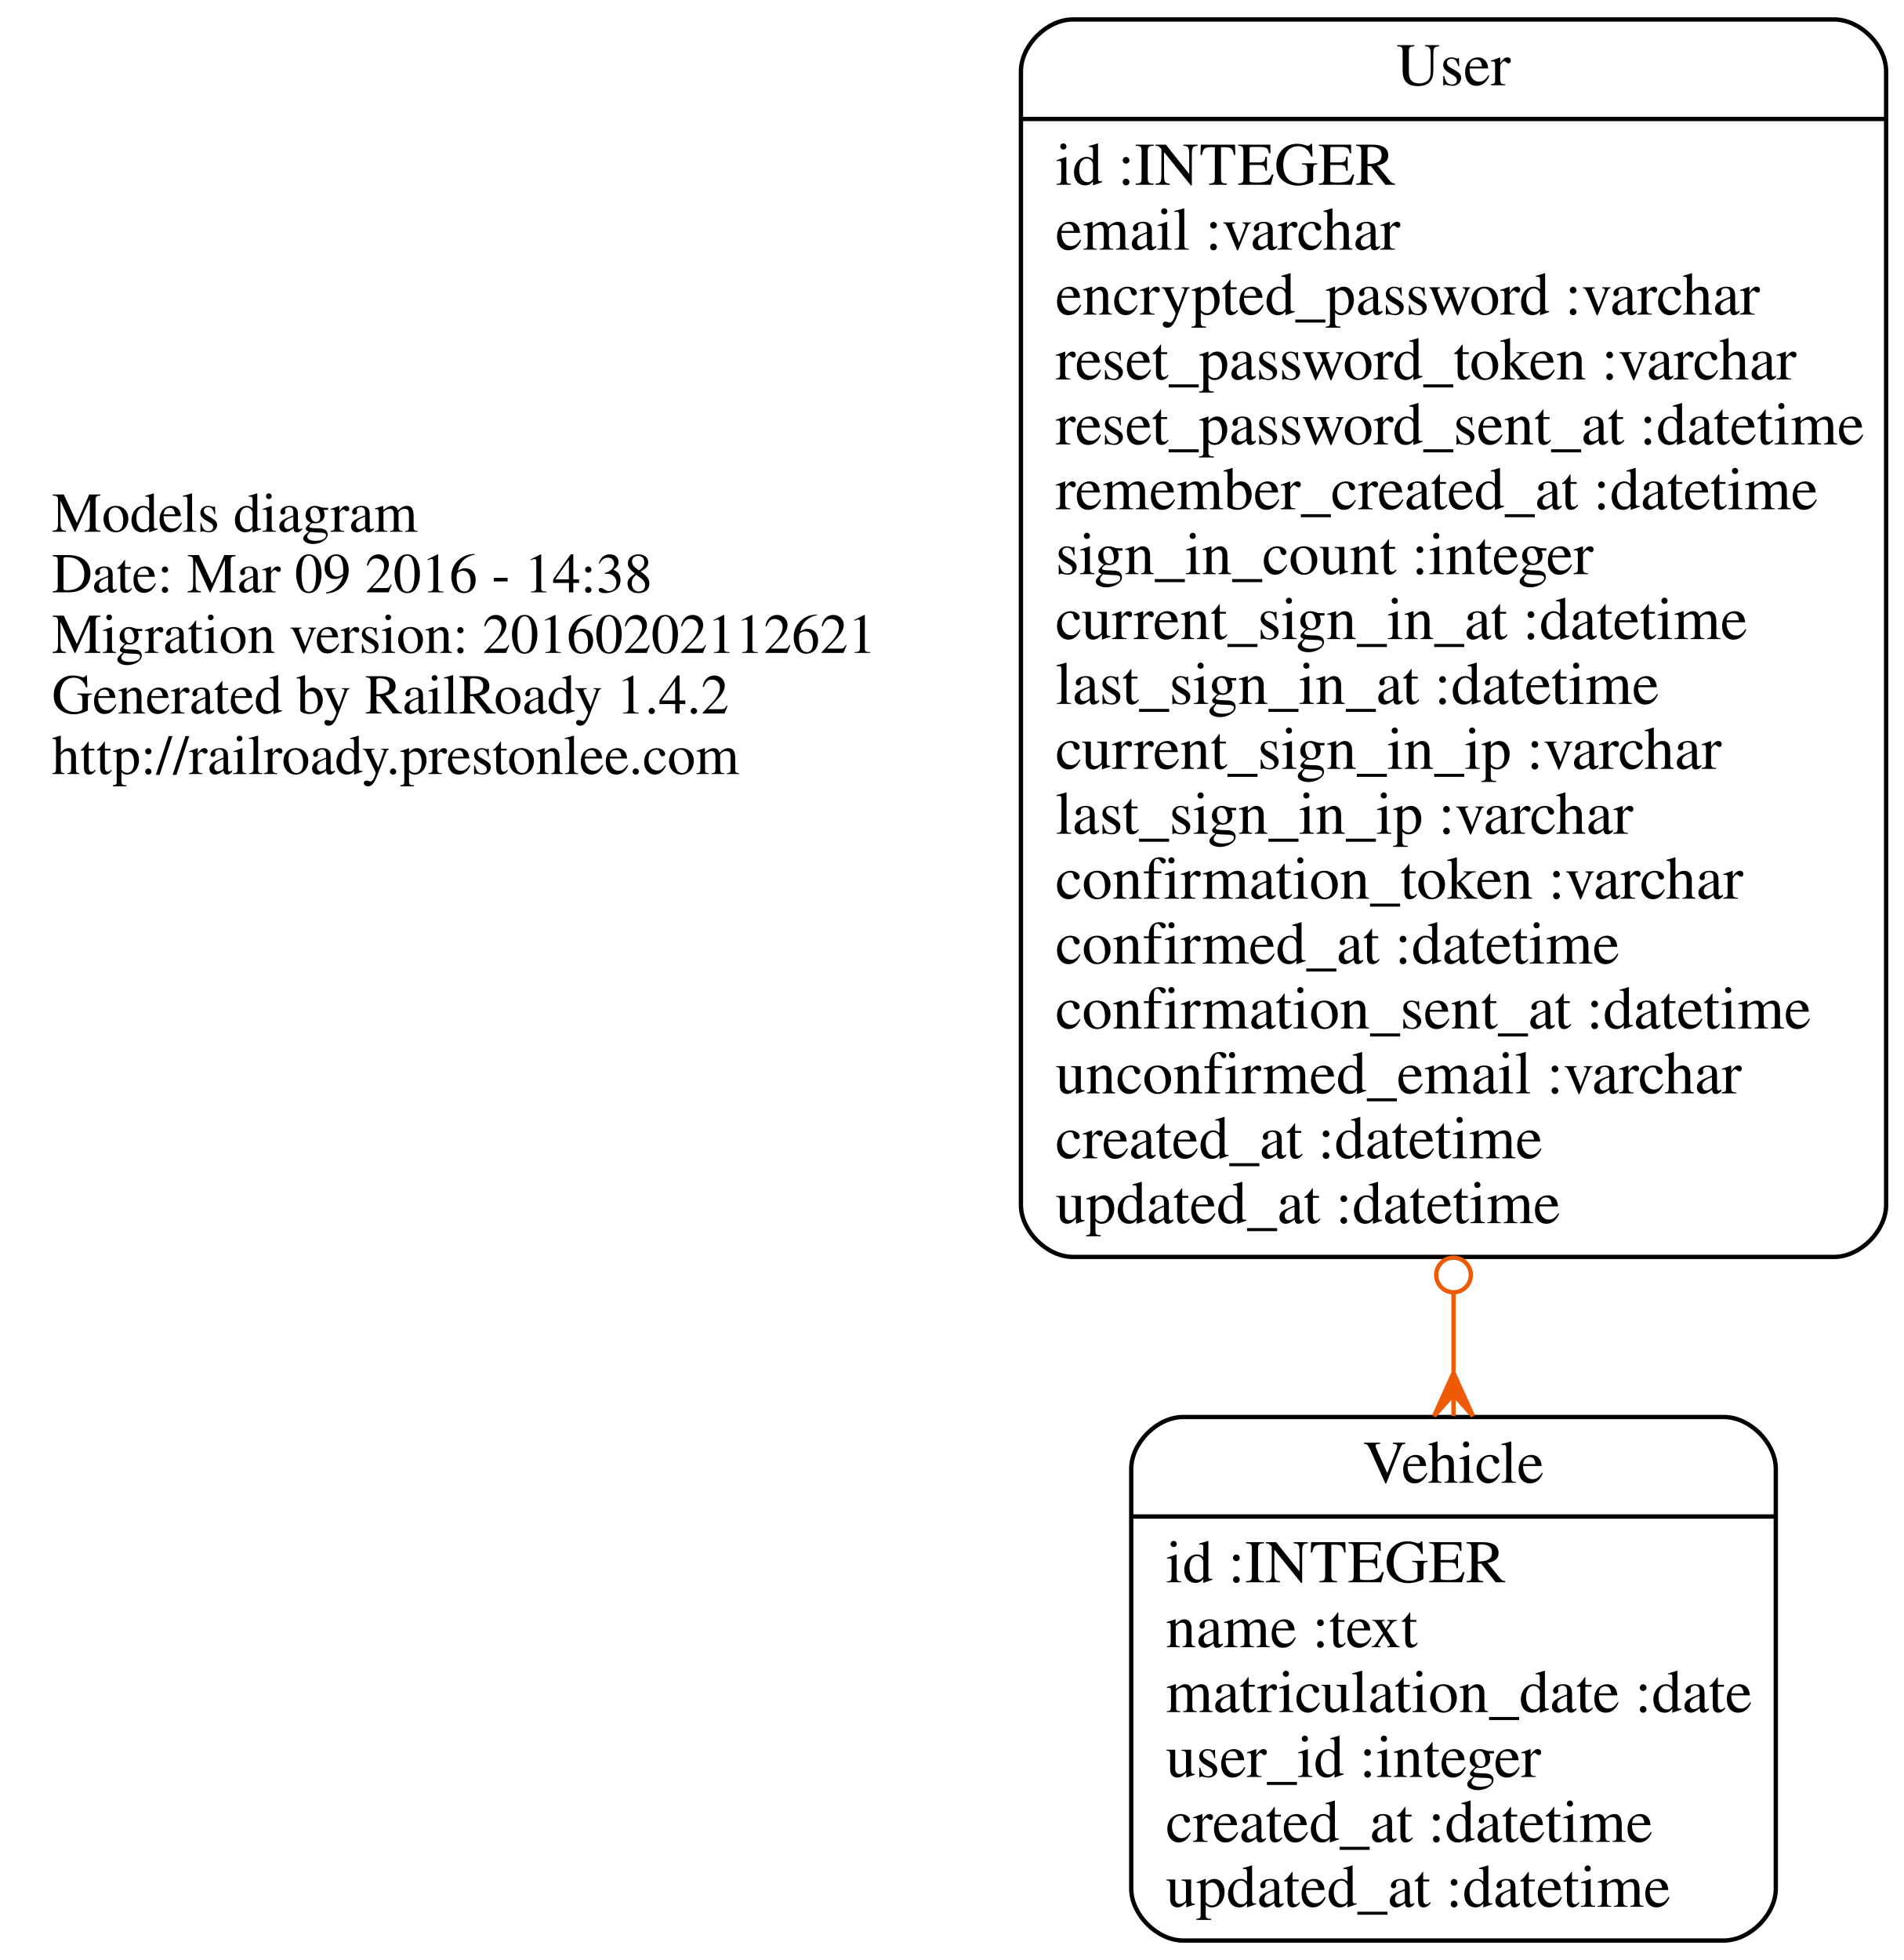
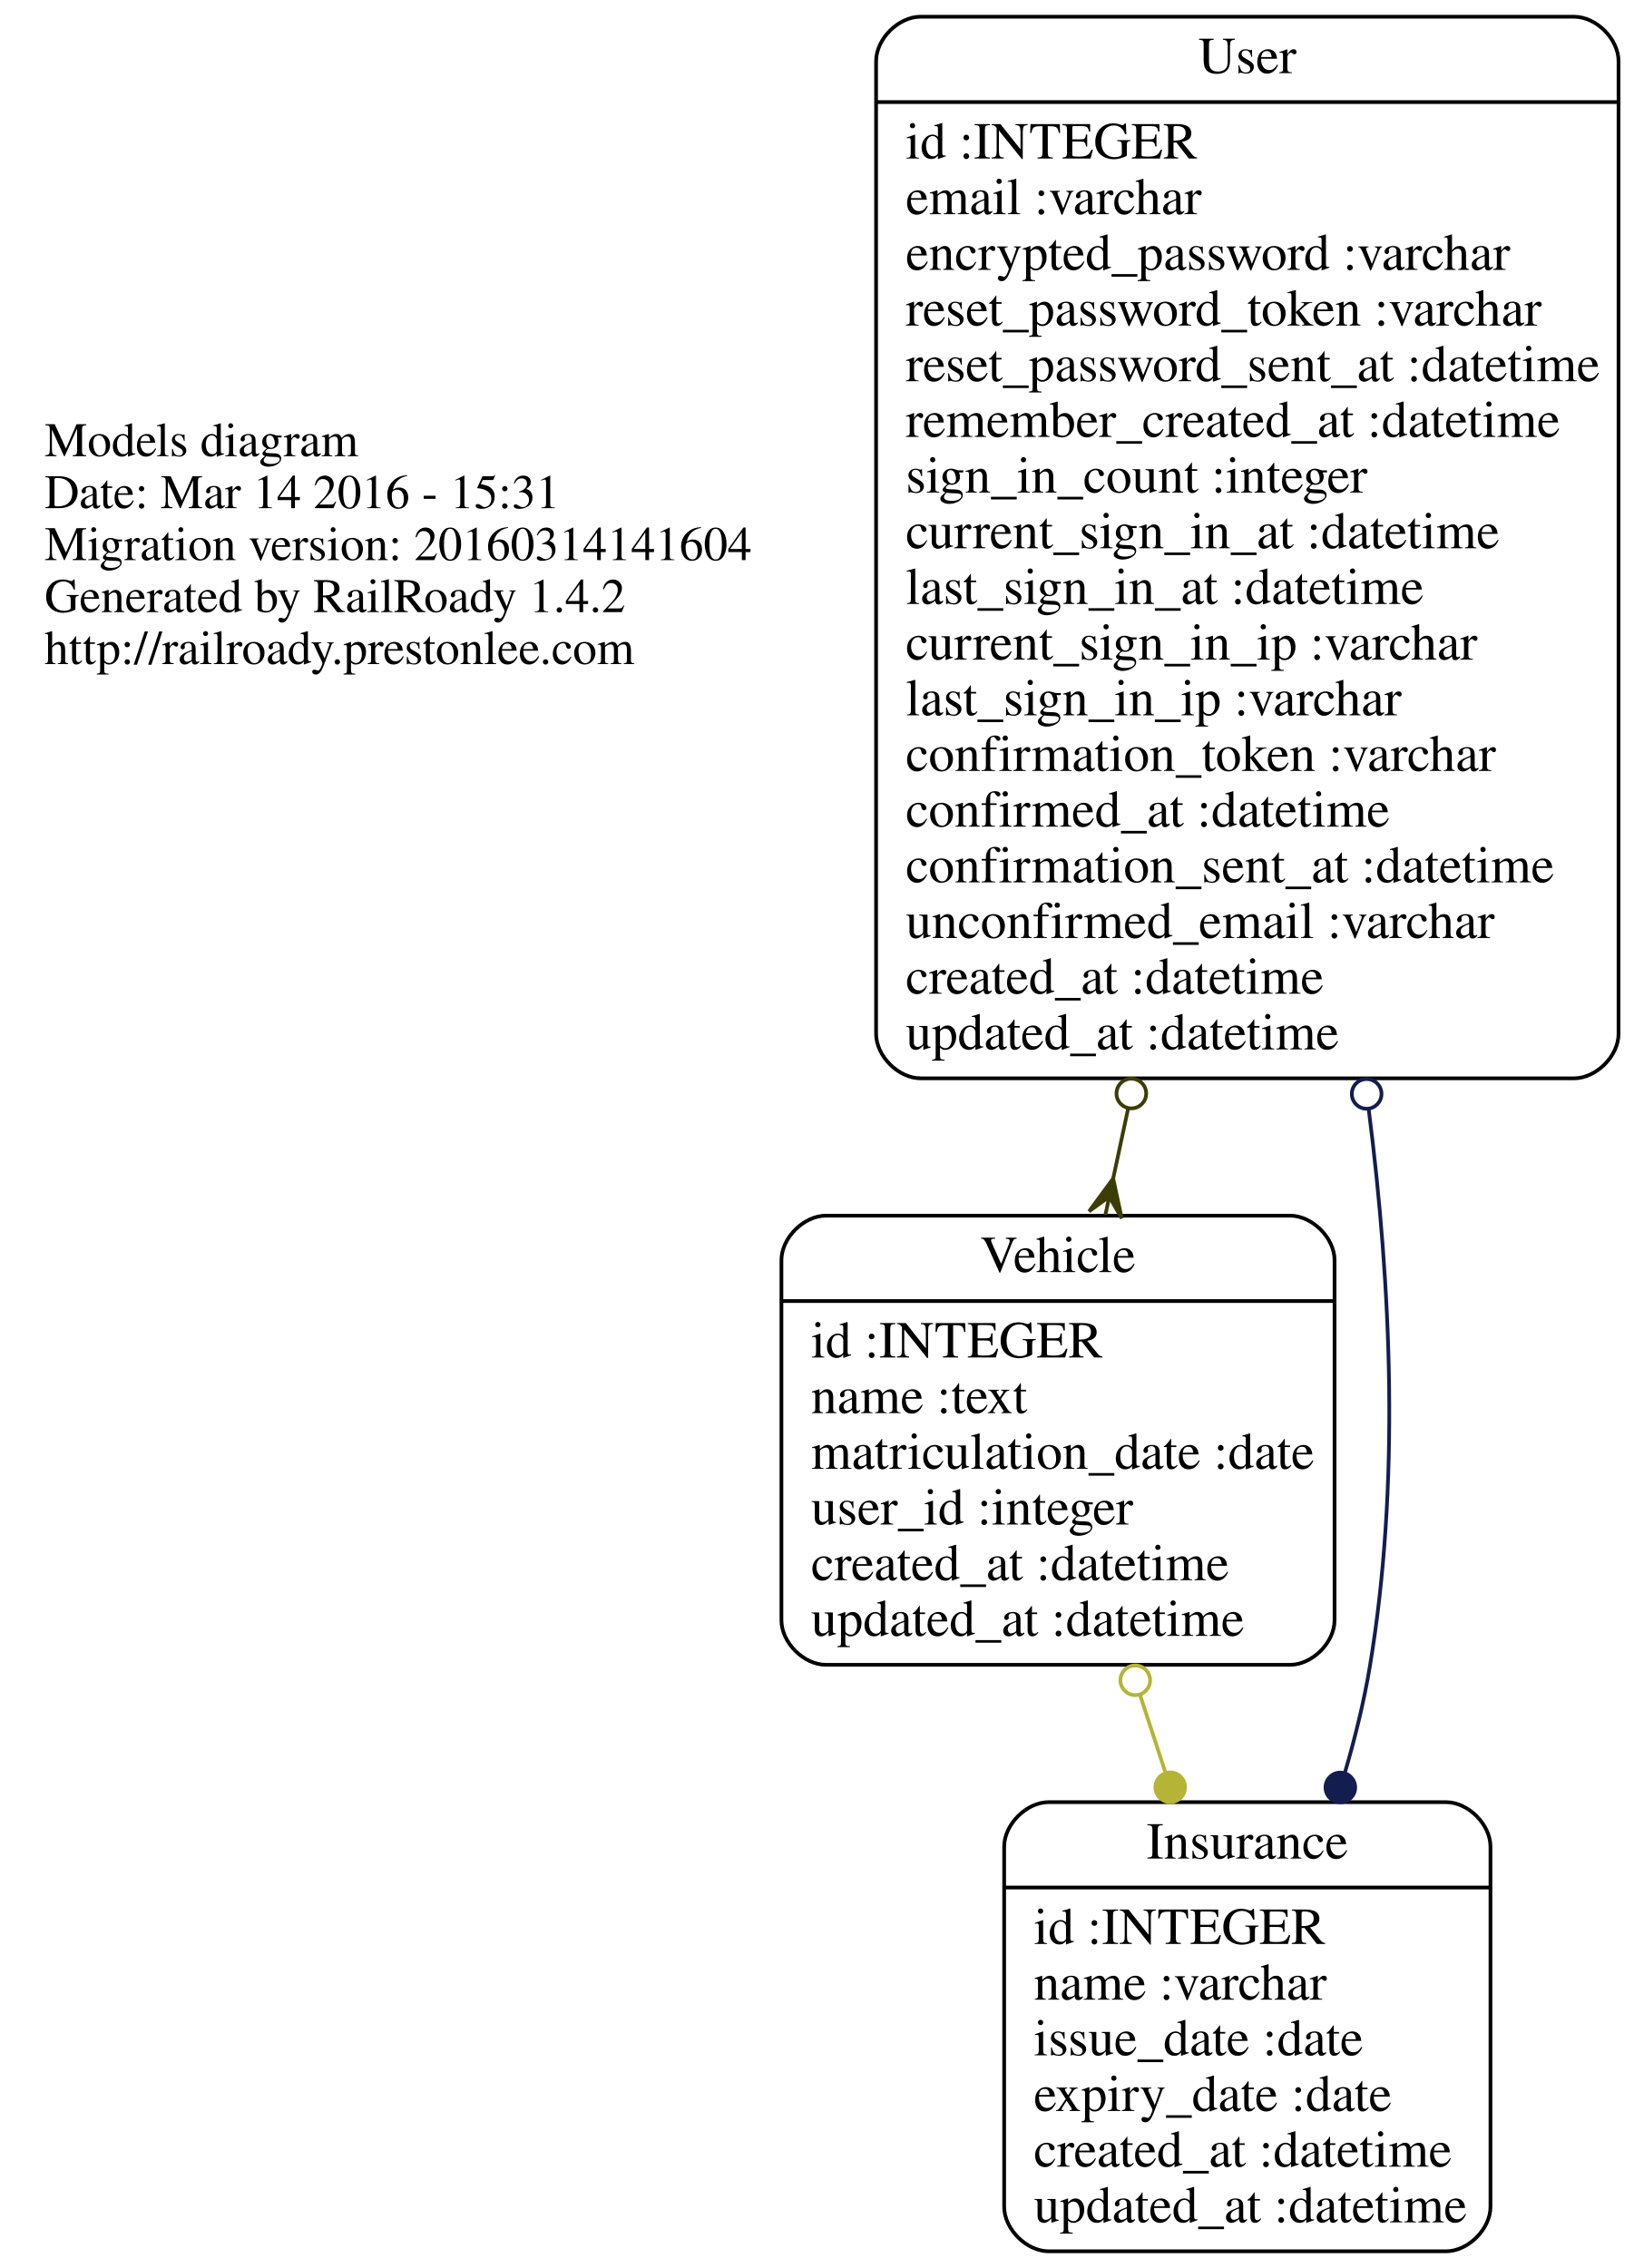
- <svg xmlns="http://www.w3.org/2000/svg" width="440pt" height="453pt" viewBox="0.00 0.00 440.00 453.00">
-   <g id="graph0" class="graph" transform="scale(1 1) rotate(0) translate(4 449)">
-     <polygon fill="none" stroke="none" points="-4,4 -4,-449 436,-449 436,4 -4,4" />
+ <svg xmlns="http://www.w3.org/2000/svg" width="440pt" height="611pt" viewBox="0.00 0.00 440.00 611.00">
+   <g id="graph0" class="graph" transform="scale(1 1) rotate(0) translate(4 607)">
+     <polygon fill="none" stroke="none" points="-4,4 -4,-607 436,-607 436,4 -4,4" />
    <g id="node1" class="node">
-       <text text-anchor="start" x="8" y="-326.1" font-family="Times,serif" font-size="13.00">Models diagram</text>
-       <text text-anchor="start" x="8" y="-312.1" font-family="Times,serif" font-size="13.00">Date: Mar 09 2016 - 14:38</text>
-       <text text-anchor="start" x="8" y="-298.1" font-family="Times,serif" font-size="13.00">Migration version: 20160202112621</text>
-       <text text-anchor="start" x="8" y="-284.1" font-family="Times,serif" font-size="13.00">Generated by RailRoady 1.4.2</text>
-       <text text-anchor="start" x="8" y="-270.1" font-family="Times,serif" font-size="13.00">http://railroady.prestonlee.com</text>
+       <text text-anchor="start" x="8" y="-484.1" font-family="Times,serif" font-size="13.00">Models diagram</text>
+       <text text-anchor="start" x="8" y="-470.1" font-family="Times,serif" font-size="13.00">Date: Mar 14 2016 - 15:31</text>
+       <text text-anchor="start" x="8" y="-456.1" font-family="Times,serif" font-size="13.00">Migration version: 20160314141604</text>
+       <text text-anchor="start" x="8" y="-442.1" font-family="Times,serif" font-size="13.00">Generated by RailRoady 1.4.2</text>
+       <text text-anchor="start" x="8" y="-428.1" font-family="Times,serif" font-size="13.00">http://railroady.prestonlee.com</text>
    </g>
    <g id="node2" class="node">
-       <path fill="none" stroke="black" d="M244,-158.5C244,-158.5 420,-158.5 420,-158.5 426,-158.5 432,-164.5 432,-170.5 432,-170.5 432,-432.5 432,-432.5 432,-438.5 426,-444.5 420,-444.5 420,-444.5 244,-444.5 244,-444.5 238,-444.5 232,-438.5 232,-432.5 232,-432.5 232,-170.5 232,-170.5 232,-164.5 238,-158.5 244,-158.5" />
-       <text text-anchor="middle" x="332" y="-429.3" font-family="Times,serif" font-size="14.00">User</text>
-       <polyline fill="none" stroke="black" points="232,-421.5 432,-421.5 " />
-       <text text-anchor="start" x="240" y="-406.3" font-family="Times,serif" font-size="14.00">id :INTEGER</text>
-       <text text-anchor="start" x="240" y="-391.3" font-family="Times,serif" font-size="14.00">email :varchar</text>
-       <text text-anchor="start" x="240" y="-376.3" font-family="Times,serif" font-size="14.00">encrypted_password :varchar</text>
-       <text text-anchor="start" x="240" y="-361.3" font-family="Times,serif" font-size="14.00">reset_password_token :varchar</text>
-       <text text-anchor="start" x="240" y="-346.3" font-family="Times,serif" font-size="14.00">reset_password_sent_at :datetime</text>
-       <text text-anchor="start" x="240" y="-331.3" font-family="Times,serif" font-size="14.00">remember_created_at :datetime</text>
-       <text text-anchor="start" x="240" y="-316.3" font-family="Times,serif" font-size="14.00">sign_in_count :integer</text>
-       <text text-anchor="start" x="240" y="-301.3" font-family="Times,serif" font-size="14.00">current_sign_in_at :datetime</text>
-       <text text-anchor="start" x="240" y="-286.3" font-family="Times,serif" font-size="14.00">last_sign_in_at :datetime</text>
-       <text text-anchor="start" x="240" y="-271.3" font-family="Times,serif" font-size="14.00">current_sign_in_ip :varchar</text>
-       <text text-anchor="start" x="240" y="-256.3" font-family="Times,serif" font-size="14.00">last_sign_in_ip :varchar</text>
-       <text text-anchor="start" x="240" y="-241.3" font-family="Times,serif" font-size="14.00">confirmation_token :varchar</text>
-       <text text-anchor="start" x="240" y="-226.3" font-family="Times,serif" font-size="14.00">confirmed_at :datetime</text>
-       <text text-anchor="start" x="240" y="-211.3" font-family="Times,serif" font-size="14.00">confirmation_sent_at :datetime</text>
-       <text text-anchor="start" x="240" y="-196.3" font-family="Times,serif" font-size="14.00">unconfirmed_email :varchar</text>
-       <text text-anchor="start" x="240" y="-181.3" font-family="Times,serif" font-size="14.00">created_at :datetime</text>
-       <text text-anchor="start" x="240" y="-166.3" font-family="Times,serif" font-size="14.00">updated_at :datetime</text>
+       <path fill="none" stroke="black" d="M244,-316.5C244,-316.5 420,-316.5 420,-316.5 426,-316.5 432,-322.5 432,-328.5 432,-328.5 432,-590.5 432,-590.5 432,-596.5 426,-602.5 420,-602.5 420,-602.5 244,-602.5 244,-602.5 238,-602.5 232,-596.5 232,-590.5 232,-590.5 232,-328.5 232,-328.5 232,-322.5 238,-316.5 244,-316.5" />
+       <text text-anchor="middle" x="332" y="-587.3" font-family="Times,serif" font-size="14.00">User</text>
+       <polyline fill="none" stroke="black" points="232,-579.5 432,-579.5 " />
+       <text text-anchor="start" x="240" y="-564.3" font-family="Times,serif" font-size="14.00">id :INTEGER</text>
+       <text text-anchor="start" x="240" y="-549.3" font-family="Times,serif" font-size="14.00">email :varchar</text>
+       <text text-anchor="start" x="240" y="-534.3" font-family="Times,serif" font-size="14.00">encrypted_password :varchar</text>
+       <text text-anchor="start" x="240" y="-519.3" font-family="Times,serif" font-size="14.00">reset_password_token :varchar</text>
+       <text text-anchor="start" x="240" y="-504.3" font-family="Times,serif" font-size="14.00">reset_password_sent_at :datetime</text>
+       <text text-anchor="start" x="240" y="-489.3" font-family="Times,serif" font-size="14.00">remember_created_at :datetime</text>
+       <text text-anchor="start" x="240" y="-474.3" font-family="Times,serif" font-size="14.00">sign_in_count :integer</text>
+       <text text-anchor="start" x="240" y="-459.3" font-family="Times,serif" font-size="14.00">current_sign_in_at :datetime</text>
+       <text text-anchor="start" x="240" y="-444.3" font-family="Times,serif" font-size="14.00">last_sign_in_at :datetime</text>
+       <text text-anchor="start" x="240" y="-429.3" font-family="Times,serif" font-size="14.00">current_sign_in_ip :varchar</text>
+       <text text-anchor="start" x="240" y="-414.3" font-family="Times,serif" font-size="14.00">last_sign_in_ip :varchar</text>
+       <text text-anchor="start" x="240" y="-399.3" font-family="Times,serif" font-size="14.00">confirmation_token :varchar</text>
+       <text text-anchor="start" x="240" y="-384.3" font-family="Times,serif" font-size="14.00">confirmed_at :datetime</text>
+       <text text-anchor="start" x="240" y="-369.3" font-family="Times,serif" font-size="14.00">confirmation_sent_at :datetime</text>
+       <text text-anchor="start" x="240" y="-354.3" font-family="Times,serif" font-size="14.00">unconfirmed_email :varchar</text>
+       <text text-anchor="start" x="240" y="-339.3" font-family="Times,serif" font-size="14.00">created_at :datetime</text>
+       <text text-anchor="start" x="240" y="-324.3" font-family="Times,serif" font-size="14.00">updated_at :datetime</text>
    </g>
    <g id="node3" class="node">
-       <path fill="none" stroke="black" d="M269.5,-0.5C269.5,-0.5 394.5,-0.5 394.5,-0.5 400.5,-0.5 406.5,-6.5 406.5,-12.5 406.5,-12.5 406.5,-109.5 406.5,-109.5 406.5,-115.5 400.5,-121.5 394.5,-121.5 394.5,-121.5 269.5,-121.5 269.5,-121.5 263.5,-121.5 257.5,-115.5 257.5,-109.5 257.5,-109.5 257.5,-12.5 257.5,-12.5 257.5,-6.5 263.5,-0.5 269.5,-0.5" />
-       <text text-anchor="middle" x="332" y="-106.3" font-family="Times,serif" font-size="14.00">Vehicle</text>
-       <polyline fill="none" stroke="black" points="257.5,-98.5 406.5,-98.5 " />
-       <text text-anchor="start" x="265.5" y="-83.3" font-family="Times,serif" font-size="14.00">id :INTEGER</text>
-       <text text-anchor="start" x="265.5" y="-68.3" font-family="Times,serif" font-size="14.00">name :text</text>
-       <text text-anchor="start" x="265.5" y="-53.3" font-family="Times,serif" font-size="14.00">matriculation_date :date</text>
-       <text text-anchor="start" x="265.5" y="-38.3" font-family="Times,serif" font-size="14.00">user_id :integer</text>
-       <text text-anchor="start" x="265.5" y="-23.3" font-family="Times,serif" font-size="14.00">created_at :datetime</text>
-       <text text-anchor="start" x="265.5" y="-8.3" font-family="Times,serif" font-size="14.00">updated_at :datetime</text>
+       <path fill="none" stroke="black" d="M218.5,-158.5C218.5,-158.5 343.5,-158.5 343.5,-158.5 349.5,-158.5 355.5,-164.5 355.5,-170.5 355.5,-170.5 355.5,-267.5 355.5,-267.5 355.5,-273.5 349.5,-279.5 343.5,-279.5 343.5,-279.5 218.5,-279.5 218.5,-279.5 212.5,-279.5 206.5,-273.5 206.5,-267.5 206.5,-267.5 206.5,-170.5 206.5,-170.5 206.5,-164.5 212.5,-158.5 218.5,-158.5" />
+       <text text-anchor="middle" x="281" y="-264.3" font-family="Times,serif" font-size="14.00">Vehicle</text>
+       <polyline fill="none" stroke="black" points="206.5,-256.5 355.5,-256.5 " />
+       <text text-anchor="start" x="214.5" y="-241.3" font-family="Times,serif" font-size="14.00">id :INTEGER</text>
+       <text text-anchor="start" x="214.5" y="-226.3" font-family="Times,serif" font-size="14.00">name :text</text>
+       <text text-anchor="start" x="214.5" y="-211.3" font-family="Times,serif" font-size="14.00">matriculation_date :date</text>
+       <text text-anchor="start" x="214.5" y="-196.3" font-family="Times,serif" font-size="14.00">user_id :integer</text>
+       <text text-anchor="start" x="214.5" y="-181.3" font-family="Times,serif" font-size="14.00">created_at :datetime</text>
+       <text text-anchor="start" x="214.5" y="-166.3" font-family="Times,serif" font-size="14.00">updated_at :datetime</text>
    </g>
    <g id="edge1" class="edge">
-       <path fill="none" stroke="#ee5a05" d="M332,-150.294C332,-144.086 332,-137.998 332,-132.105" />
-       <ellipse fill="none" stroke="#ee5a05" cx="332" cy="-154.32" rx="4" ry="4" />
-       <polygon fill="#ee5a05" stroke="#ee5a05" points="332,-131.722 336.5,-121.722 332,-126.722 332,-121.722 332,-121.722 332,-121.722 332,-126.722 327.5,-121.722 332,-131.722 332,-131.722" />
+       <path fill="none" stroke="#3c3c07" d="M299.88,-308.294C298.52,-301.931 297.186,-295.694 295.897,-289.663" />
+       <ellipse fill="none" stroke="#3c3c07" cx="300.76" cy="-312.408" rx="4" ry="4" />
+       <polygon fill="#3c3c07" stroke="#3c3c07" points="295.862,-289.501 298.171,-278.781 294.816,-284.611 293.771,-279.722 293.771,-279.722 293.771,-279.722 294.816,-284.611 289.37,-280.663 295.862,-289.501 295.862,-289.501" />
+     </g>
+     <g id="node4" class="node">
+       <path fill="none" stroke="black" d="M278.5,-0.5C278.5,-0.5 385.5,-0.5 385.5,-0.5 391.5,-0.5 397.5,-6.5 397.5,-12.5 397.5,-12.5 397.5,-109.5 397.5,-109.5 397.5,-115.5 391.5,-121.5 385.5,-121.5 385.5,-121.5 278.5,-121.5 278.5,-121.5 272.5,-121.5 266.5,-115.5 266.5,-109.5 266.5,-109.5 266.5,-12.5 266.5,-12.5 266.5,-6.5 272.5,-0.5 278.5,-0.5" />
+       <text text-anchor="middle" x="332" y="-106.3" font-family="Times,serif" font-size="14.00">Insurance</text>
+       <polyline fill="none" stroke="black" points="266.5,-98.5 397.5,-98.5 " />
+       <text text-anchor="start" x="274.5" y="-83.3" font-family="Times,serif" font-size="14.00">id :INTEGER</text>
+       <text text-anchor="start" x="274.5" y="-68.3" font-family="Times,serif" font-size="14.00">name :varchar</text>
+       <text text-anchor="start" x="274.5" y="-53.3" font-family="Times,serif" font-size="14.00">issue_date :date</text>
+       <text text-anchor="start" x="274.5" y="-38.3" font-family="Times,serif" font-size="14.00">expiry_date :date</text>
+       <text text-anchor="start" x="274.5" y="-23.3" font-family="Times,serif" font-size="14.00">created_at :datetime</text>
+       <text text-anchor="start" x="274.5" y="-8.3" font-family="Times,serif" font-size="14.00">updated_at :datetime</text>
+     </g>
+     <g id="edge2" class="edge">
+       <path fill="none" stroke="#141d50" d="M364.683,-308.276C370.839,-260.119 373.131,-206.669 365,-158 363.434,-148.63 361.065,-138.949 358.3,-129.504" />
+       <ellipse fill="none" stroke="#141d50" cx="364.148" cy="-312.302" rx="4" ry="4" />
+       <ellipse fill="#141d50" stroke="#141d50" cx="357.063" cy="-125.462" rx="4" ry="4" />
+     </g>
+     <g id="edge3" class="edge">
+       <path fill="none" stroke="#b5b436" d="M303.065,-150.506C305.317,-143.619 307.605,-136.621 309.857,-129.732" />
+       <ellipse fill="none" stroke="#b5b436" cx="301.815" cy="-154.33" rx="4" ry="4" />
+       <ellipse fill="#b5b436" stroke="#b5b436" cx="311.237" cy="-125.509" rx="4" ry="4" />
    </g>
  </g>
</svg>
